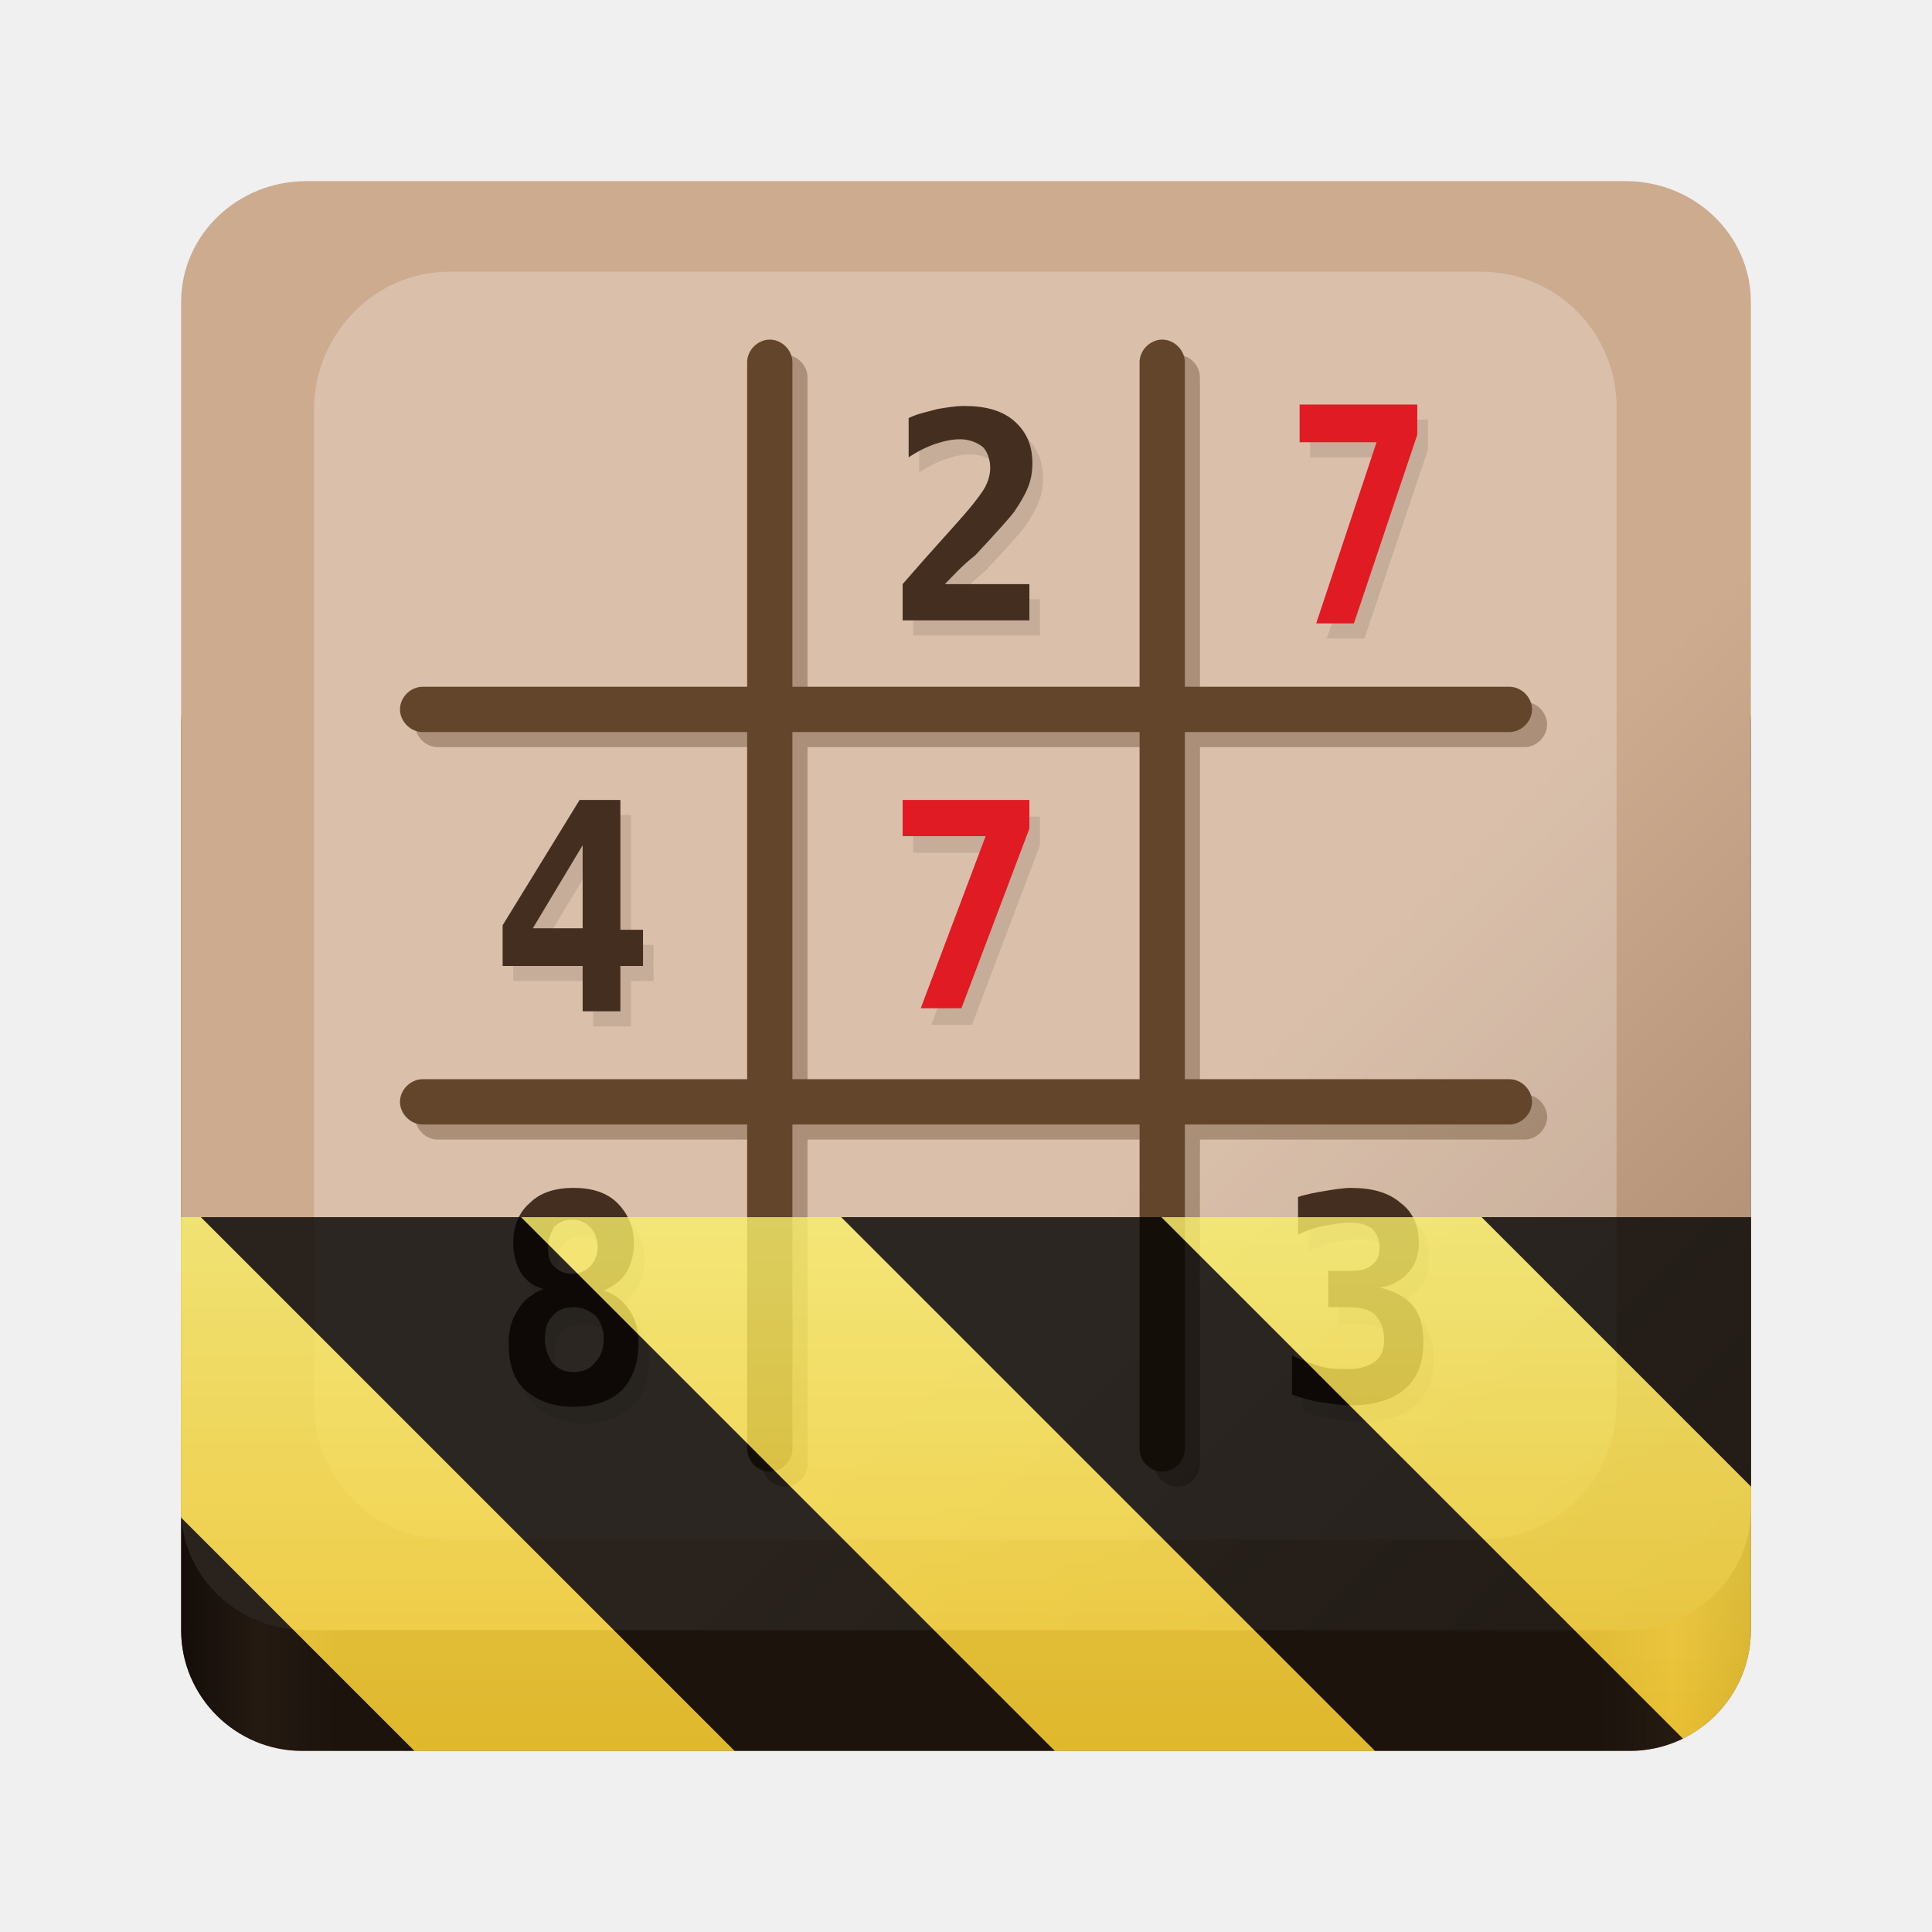
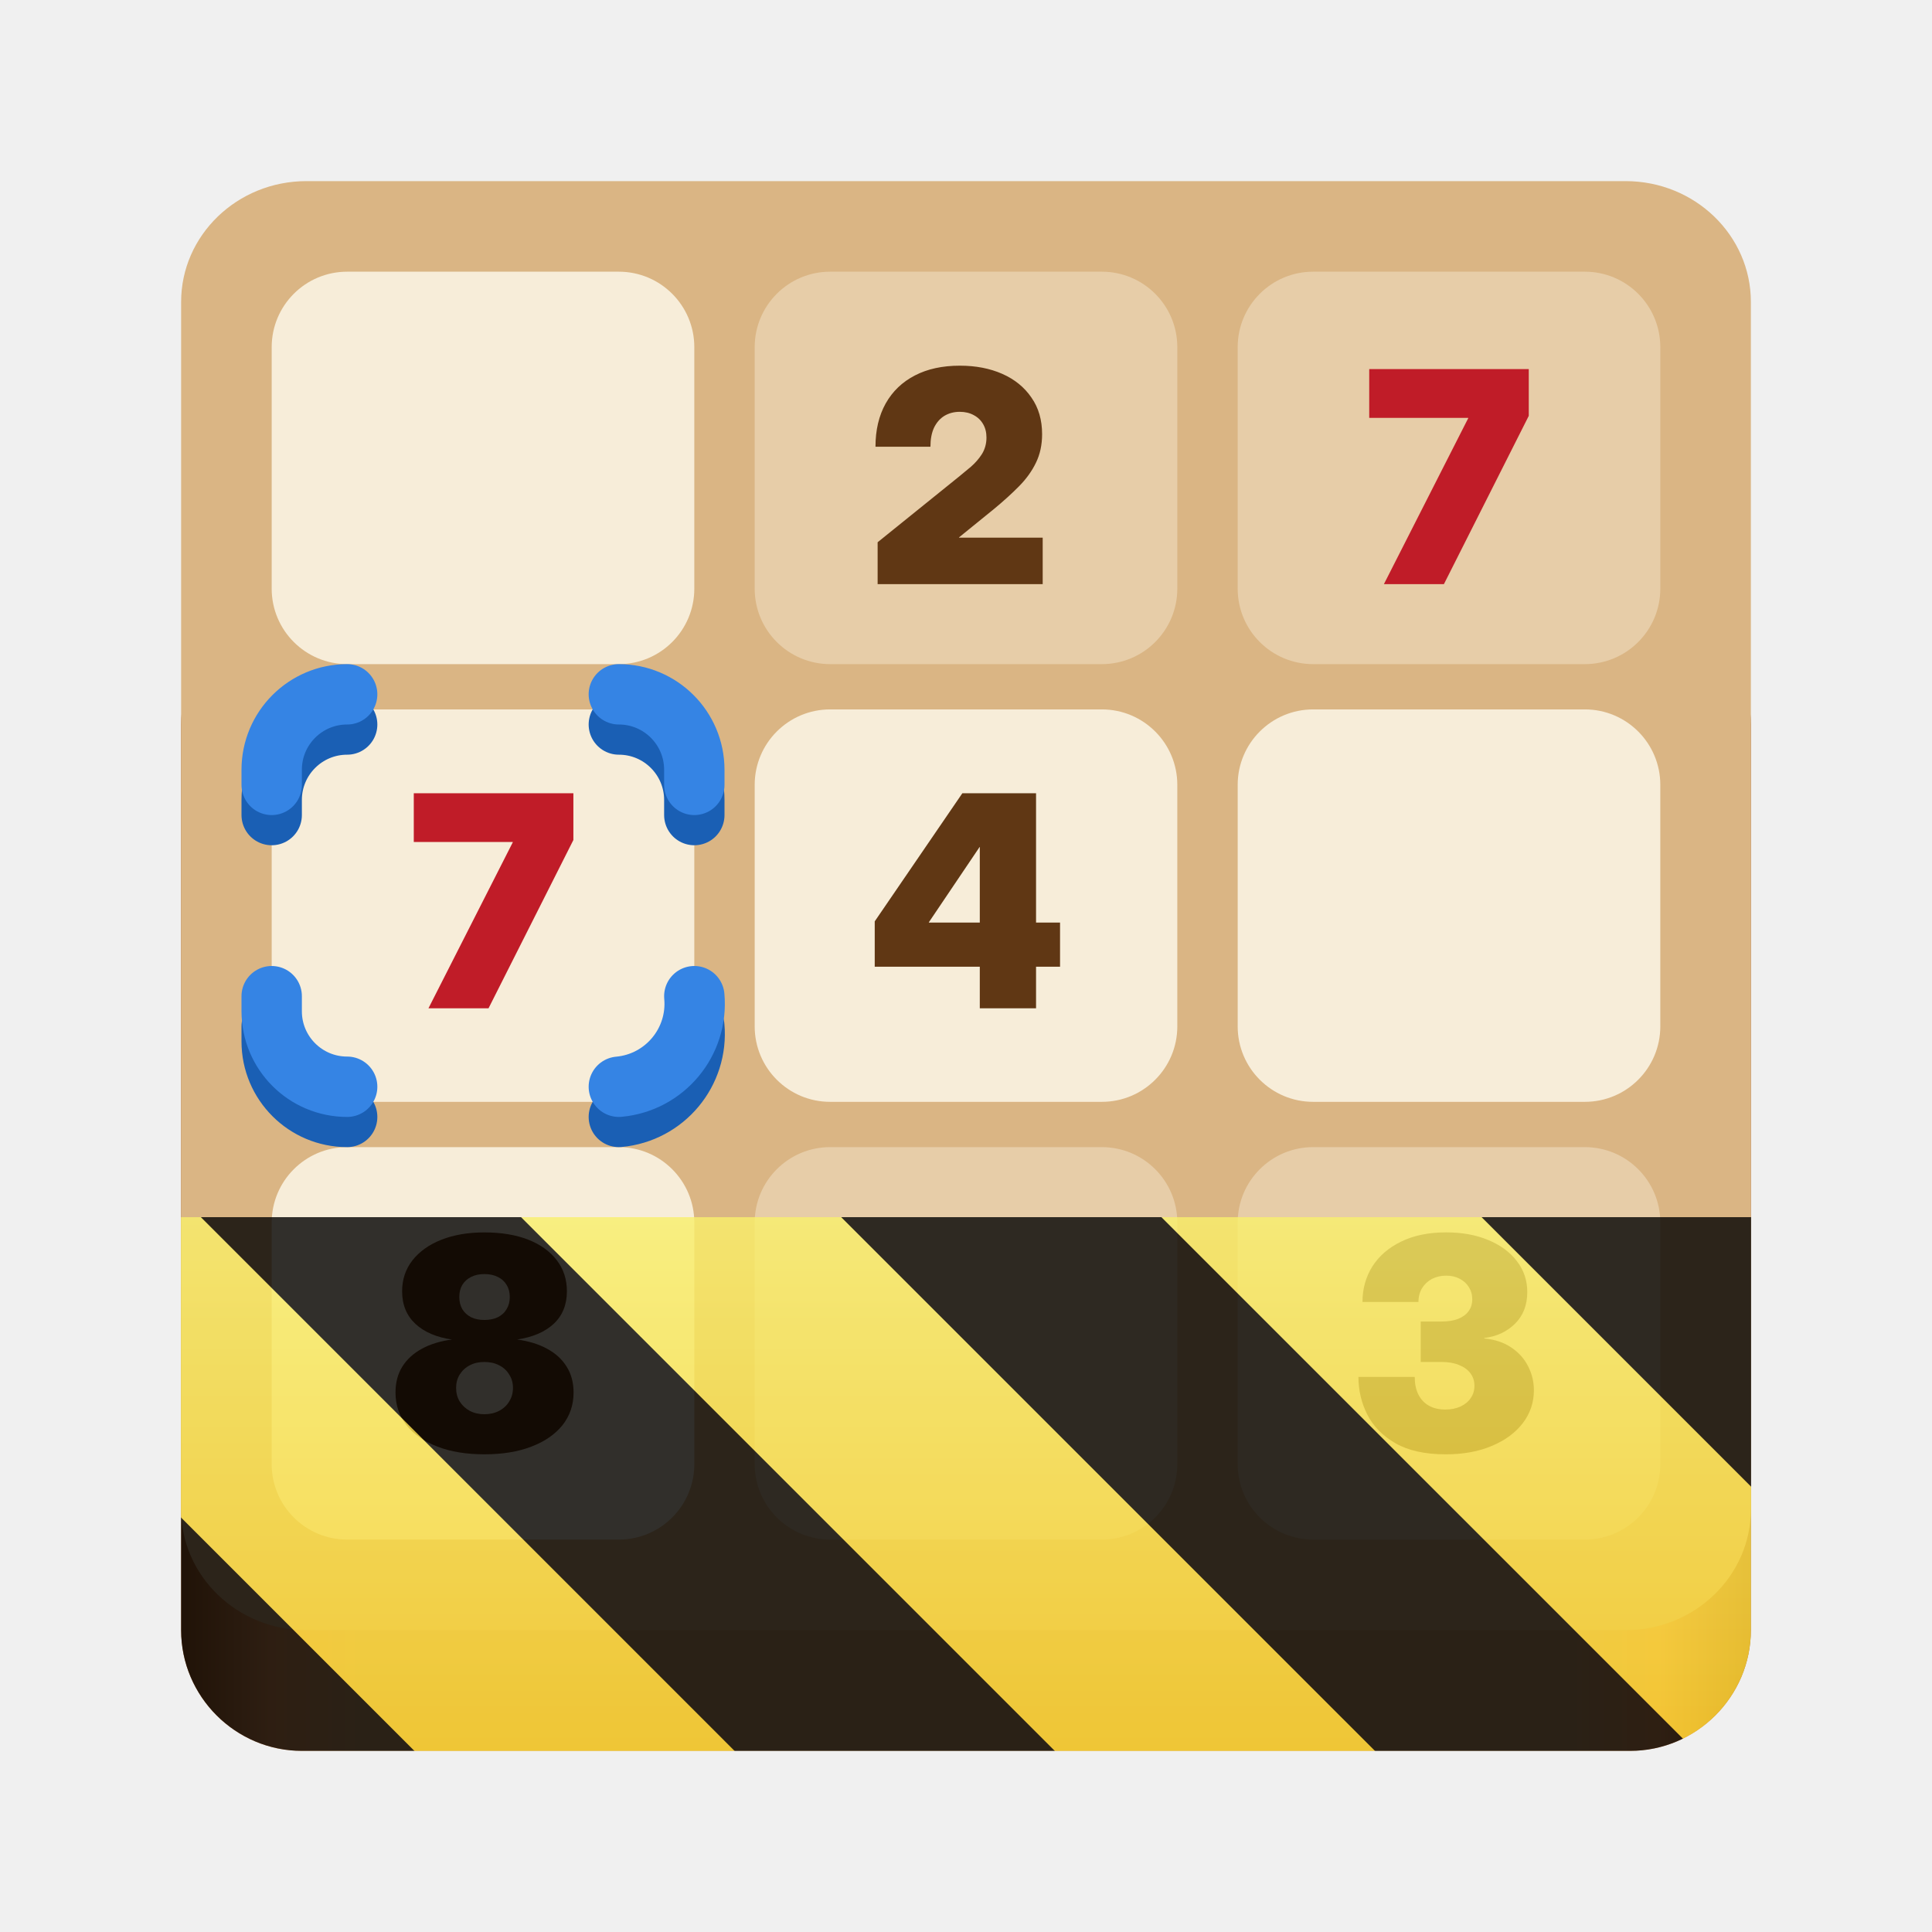
- <svg xmlns="http://www.w3.org/2000/svg" xmlns:xlink="http://www.w3.org/1999/xlink" height="128px" viewBox="0 0 128 128" width="128px">
-   <defs>
-     <filter id="a" height="100%" width="100%" x="0%" y="0%">
-       <feColorMatrix color-interpolation-filters="sRGB" values="0 0 0 0 1 0 0 0 0 1 0 0 0 0 1 0 0 0 1 0" />
-     </filter>
-     <linearGradient id="b" gradientTransform="matrix(0.2156 0 0 -0.3289 -389.748 -451.1336)" gradientUnits="userSpaceOnUse" x1="1863.713" x2="2346.175" y1="-1608.566" y2="-1608.566">
-       <stop offset="0" stop-color="#63402c" />
-       <stop offset="0.05" stop-color="#b5835a" />
-       <stop offset="0.1" stop-color="#865e3c" />
-       <stop offset="0.9" stop-color="#865e3c" />
-       <stop offset="0.95" stop-color="#b5835a" />
-       <stop offset="1" stop-color="#63402c" />
-     </linearGradient>
-     <linearGradient id="c" gradientUnits="userSpaceOnUse" x1="16.387" x2="111.613" y1="12.387" y2="107.613">
-       <stop offset="0.654" stop-color="#cdab8f" />
-       <stop offset="1" stop-color="#a9876e" />
-     </linearGradient>
-     <mask id="d">
-       <g filter="url(#a)">
-         <rect fill-opacity="0.25" height="153.6" width="153.6" x="-12.8" y="-12.8" />
-       </g>
-     </mask>
-     <mask id="e">
-       <g filter="url(#a)">
-         <rect fill-opacity="0.4" height="153.6" width="153.6" x="-12.8" y="-12.8" />
-       </g>
-     </mask>
-     <mask id="f">
-       <g filter="url(#a)">
-         <rect fill-opacity="0.1" height="153.6" width="153.6" x="-12.8" y="-12.8" />
-       </g>
-     </mask>
-     <clipPath id="g">
-       <path d="m 0 0 h 128 v 128 h -128 z m 0 0" />
-     </clipPath>
-     <mask id="h">
-       <g filter="url(#a)">
-         <rect fill-opacity="0.25" height="221.184" width="221.184" x="-46.592" y="-46.592" />
-       </g>
-     </mask>
-     <clipPath id="i">
-       <rect height="152" width="192" />
-     </clipPath>
-     <g id="j" clip-path="url(#i)">
-       <path d="m 37.801 34 h 68.301 c 5 0 9 4 9 9 v 66 c 0 5 -4 9 -9 9 h -68.301 c -5 0 -9 -4 -9 -9 v -66 c 0.098 -5 4.098 -9 9 -9 z m 0 0" fill="#ffffff" />
-     </g>
-     <mask id="k">
-       <g filter="url(#a)">
-         <rect fill-opacity="0.4" height="221.184" width="221.184" x="-46.592" y="-46.592" />
-       </g>
-     </mask>
-     <clipPath id="l">
-       <rect height="152" width="192" />
-     </clipPath>
-     <g id="m" clip-path="url(#l)">
-       <path d="m 61.5 41 v 72 c 0 0.801 -0.699 1.5 -1.5 1.5 s -1.5 -0.699 -1.5 -1.5 v -72 c 0 -0.801 0.699 -1.5 1.5 -1.5 s 1.5 0.699 1.5 1.5 z m 0 0" fill="#63452c" />
-       <path d="m 87.5 41 v 72 c 0 0.801 -0.699 1.5 -1.5 1.5 s -1.5 -0.699 -1.5 -1.5 v -72 c 0 -0.801 0.699 -1.5 1.5 -1.5 s 1.5 0.699 1.5 1.5 z m 0 0" fill="#63452c" />
-       <path d="m 37 88.5 h 72 c 0.801 0 1.5 0.699 1.5 1.5 s -0.699 1.5 -1.5 1.5 h -72 c -0.801 0 -1.5 -0.699 -1.5 -1.5 s 0.699 -1.5 1.5 -1.5 z m 0 0" fill="#63452c" />
-       <path d="m 37 62.5 h 72 c 0.801 0 1.5 0.699 1.5 1.5 s -0.699 1.5 -1.5 1.5 h -72 c -0.801 0 -1.5 -0.699 -1.5 -1.5 s 0.699 -1.5 1.5 -1.5 z m 0 0" fill="#63452c" />
-     </g>
-     <clipPath id="n">
-       <path d="m 0 0 h 128 v 128 h -128 z m 0 0" />
-     </clipPath>
-     <mask id="o">
-       <g filter="url(#a)">
-         <rect fill-opacity="0.1" height="221.184" width="221.184" x="-46.592" y="-46.592" />
-       </g>
-     </mask>
-     <clipPath id="p">
-       <rect height="152" width="192" />
-     </clipPath>
-     <g id="q" clip-path="url(#p)">
-       <path d="m 68.5 70.102 h 8.398 v 1.898 l -4.5 11.898 h -2.699 l 4.301 -11.398 h -5.5 z m 0 0" fill="#020202" />
-       <path d="m 71.301 55.699 h 5.598 v 2.402 h -8.398 v -2.402 l 1.398 -1.598 c 1.703 -1.902 2.703 -3 3.102 -3.5 s 0.801 -1 1 -1.402 c 0.199 -0.398 0.301 -0.801 0.301 -1.199 c 0 -0.602 -0.199 -1.102 -0.5 -1.398 c -0.402 -0.301 -0.902 -0.5 -1.5 -0.5 c -0.5 0 -1 0.098 -1.602 0.297 c -0.598 0.203 -1.199 0.5 -1.801 0.902 v -2.602 c 0.602 -0.301 1.203 -0.398 1.902 -0.598 c 0.598 -0.102 1.199 -0.203 1.801 -0.203 c 1.398 0 2.5 0.301 3.297 1 c 0.801 0.703 1.203 1.602 1.203 2.801 c 0 0.602 -0.102 1.102 -0.301 1.602 s -0.5 1 -0.902 1.598 c -0.297 0.402 -1.199 1.402 -2.598 2.902 c -1 0.801 -1.602 1.5 -2 1.898 z m 0 0" fill="#020202" />
-       <path d="m 94.801 43.801 h 7.801 v 2 l -4.203 12.5 h -2.5 l 4 -12 h -5.098 z m 0 0" fill="#020202" />
-       <path d="m 47.301 73.102 l -3.301 5.5 h 3.301 z m -0.199 -3.102 h 2.699 v 8.602 h 1.5 v 2.398 h -1.5 v 3 h -2.5 v -3 h -5.301 v -2.699 z m 0 0" fill="#020202" />
-       <path d="m 46.602 103.699 c -0.602 0 -1.102 0.199 -1.402 0.602 c -0.398 0.398 -0.5 0.898 -0.5 1.5 c 0 0.598 0.199 1.199 0.5 1.598 c 0.402 0.402 0.801 0.602 1.402 0.602 c 0.598 0 1.098 -0.199 1.398 -0.602 c 0.398 -0.398 0.602 -0.898 0.602 -1.598 c 0 -0.602 -0.203 -1.102 -0.5 -1.5 c -0.402 -0.402 -0.902 -0.602 -1.5 -0.602 z m -1.902 -1.199 c -0.699 -0.199 -1.199 -0.602 -1.5 -1.102 s -0.5 -1.199 -0.5 -1.898 c 0 -1.199 0.402 -2.102 1.102 -2.699 c 0.699 -0.699 1.699 -1 2.898 -1 s 2.199 0.301 2.902 1 c 0.699 0.699 1.098 1.598 1.098 2.699 c 0 0.699 -0.199 1.398 -0.5 1.898 s -0.801 0.902 -1.5 1.203 c 0.699 0.199 1.301 0.699 1.699 1.297 c 0.402 0.602 0.602 1.301 0.602 2.203 c 0 1.297 -0.398 2.398 -1.102 3.098 c -0.699 0.699 -1.797 1.102 -3.199 1.102 c -1.398 0 -2.398 -0.402 -3.199 -1.102 s -1.102 -1.801 -1.102 -3.098 c 0 -0.902 0.203 -1.602 0.602 -2.203 c 0.398 -0.699 0.898 -1.199 1.699 -1.398 z m 0.301 -2.801 c 0 0.602 0.102 1 0.398 1.301 c 0.301 0.301 0.703 0.5 1.203 0.5 s 0.898 -0.199 1.199 -0.5 s 0.5 -0.801 0.5 -1.301 s -0.199 -1 -0.5 -1.301 c -0.301 -0.297 -0.699 -0.5 -1.199 -0.5 s -0.902 0.203 -1.203 0.5 c -0.297 0.301 -0.398 0.801 -0.398 1.301 z m 0 0" fill="#020202" />
-       <path d="m 98.102 103.699 h -1.402 v -2.398 h 1.402 c 0.699 0 1.199 -0.102 1.5 -0.402 c 0.398 -0.297 0.5 -0.699 0.5 -1.199 s -0.203 -0.898 -0.5 -1.199 c -0.402 -0.301 -0.902 -0.398 -1.5 -0.398 c -0.5 0 -1 0.098 -1.602 0.199 c -0.602 0.098 -1.199 0.301 -1.801 0.598 v -2.5 c 0.602 -0.199 1.199 -0.297 1.801 -0.398 s 1.199 -0.199 1.699 -0.199 c 1.402 0 2.5 0.301 3.301 1 c 0.801 0.598 1.199 1.5 1.199 2.598 c 0 0.801 -0.199 1.5 -0.699 2 c -0.398 0.5 -1.102 0.902 -1.898 1 c 0.898 0.203 1.699 0.602 2.199 1.203 c 0.398 0.598 0.699 1.398 0.699 2.398 c 0 1.398 -0.398 2.398 -1.199 3.102 c -0.801 0.699 -2 1.098 -3.602 1.098 c -0.699 0 -1.301 -0.098 -2 -0.199 c -0.598 -0.102 -1.301 -0.301 -1.898 -0.5 v -2.602 c 0.598 0.301 1.199 0.5 1.801 0.703 c 0.598 0.199 1.297 0.199 2 0.199 c 0.699 0 1.297 -0.199 1.699 -0.5 c 0.398 -0.301 0.598 -0.801 0.598 -1.402 c 0 -0.699 -0.199 -1.297 -0.598 -1.699 c -0.402 -0.301 -1 -0.5 -1.699 -0.5 z m 0 0" fill="#020202" />
-     </g>
-     <clipPath id="r">
-       <rect height="128" width="128" />
-     </clipPath>
-     <clipPath id="s">
-       <rect height="128" width="128" />
-     </clipPath>
-     <mask id="t">
-       <g filter="url(#a)">
-         <g clip-path="url(#s)" filter="url(#a)">
-           <g clip-path="url(#r)">
-             <path d="m 20 40 h 88 c 4.398 0 8 3.602 8 8 v 60 c 0 4.398 -3.602 8 -8 8 h -88 c -4.398 0 -8 -3.602 -8 -8 v -60 c 0 -4.398 3.602 -8 8 -8 z m 0 0" fill="url(#b)" />
-             <path d="m 20.301 12 h 87.398 c 4.602 0 8.301 3.602 8.301 8 v 80 c 0 4.398 -3.699 8 -8.301 8 h -87.398 c -4.602 0 -8.301 -3.602 -8.301 -8 v -80 c 0 -4.398 3.699 -8 8.301 -8 z m 0 0" fill="url(#c)" />
-             <g clip-path="url(#g)">
-               <g mask="url(#h)">
-                 <use transform="matrix(1 0 0 1 -8 -16)" xlink:href="#j" />
-               </g>
-               <g mask="url(#k)">
-                 <use transform="matrix(1 0 0 1 -8 -16)" xlink:href="#m" />
-               </g>
-             </g>
-             <path d="m 52.5 24 v 72 c 0 0.801 -0.699 1.5 -1.5 1.5 s -1.5 -0.699 -1.5 -1.5 v -72 c 0 -0.801 0.699 -1.5 1.5 -1.5 s 1.5 0.699 1.5 1.5 z m 0 0" fill="#63452c" />
-             <path d="m 78.5 24 v 72 c 0 0.801 -0.699 1.5 -1.5 1.5 s -1.5 -0.699 -1.5 -1.5 v -72 c 0 -0.801 0.699 -1.5 1.5 -1.5 s 1.5 0.699 1.5 1.5 z m 0 0" fill="#63452c" />
-             <path d="m 28 71.5 h 72 c 0.801 0 1.5 0.699 1.5 1.5 s -0.699 1.5 -1.5 1.5 h -72 c -0.801 0 -1.5 -0.699 -1.5 -1.5 s 0.699 -1.5 1.5 -1.5 z m 0 0" fill="#63452c" />
-             <path d="m 28 45.5 h 72 c 0.801 0 1.5 0.699 1.5 1.5 s -0.699 1.5 -1.5 1.5 h -72 c -0.801 0 -1.5 -0.699 -1.5 -1.5 s 0.699 -1.5 1.5 -1.5 z m 0 0" fill="#63452c" />
-             <g clip-path="url(#n)">
-               <g mask="url(#o)">
-                 <use transform="matrix(1 0 0 1 -8 -16)" xlink:href="#q" />
-               </g>
-             </g>
-             <path d="m 59.801 53 h 8.398 v 1.898 l -4.5 11.902 h -2.699 l 4.301 -11.402 h -5.5 z m 0 0" fill="#e01b24" />
-             <path d="m 86.102 26.801 h 7.797 v 2 l -4.199 12.5 h -2.5 l 4 -12 h -5.098 z m 0 0" fill="#e01b24" />
-             <path d="m 62.602 38.699 h 5.598 v 2.402 h -8.398 v -2.402 l 1.398 -1.598 c 1.699 -1.902 2.699 -3 3.102 -3.5 c 0.398 -0.5 0.801 -1 1 -1.402 c 0.199 -0.398 0.301 -0.801 0.301 -1.199 c 0 -0.602 -0.203 -1.102 -0.5 -1.398 c -0.402 -0.301 -0.902 -0.5 -1.5 -0.5 c -0.5 0 -1 0.098 -1.602 0.297 c -0.602 0.203 -1.199 0.5 -1.801 0.902 v -2.602 c 0.602 -0.301 1.199 -0.398 1.902 -0.598 c 0.598 -0.102 1.199 -0.203 1.797 -0.203 c 1.402 0 2.5 0.301 3.301 1 c 0.801 0.703 1.199 1.602 1.199 2.801 c 0 0.602 -0.098 1.102 -0.297 1.602 c -0.203 0.5 -0.5 1 -0.902 1.598 c -0.301 0.402 -1.199 1.402 -2.598 2.902 c -0.902 0.699 -1.5 1.398 -2 1.898 z m 0 0" fill="#442e1f" />
-             <path d="m 38.602 56 l -3.301 5.5 h 3.301 z m -0.203 -3 h 2.703 v 8.602 h 1.5 v 2.398 h -1.5 v 3 h -2.5 v -3 h -5.301 v -2.699 z m 0 0" fill="#442e1f" />
-             <path d="m 38 86.602 c -0.602 0 -1.102 0.199 -1.398 0.598 c -0.402 0.402 -0.5 0.902 -0.5 1.5 c 0 0.602 0.199 1.199 0.5 1.602 c 0.398 0.398 0.797 0.598 1.398 0.598 s 1.102 -0.199 1.398 -0.598 c 0.402 -0.402 0.602 -0.902 0.602 -1.602 c 0 -0.598 -0.199 -1.098 -0.5 -1.5 c -0.5 -0.398 -0.898 -0.598 -1.5 -0.598 z m -2 -1.203 c -0.699 -0.199 -1.199 -0.598 -1.5 -1.098 s -0.5 -1.199 -0.5 -1.902 c 0 -1.199 0.398 -2.098 1.102 -2.699 c 0.699 -0.699 1.699 -1 2.898 -1 s 2.199 0.301 2.898 1 c 0.703 0.699 1.102 1.602 1.102 2.699 c 0 0.703 -0.199 1.402 -0.5 1.902 s -0.801 0.898 -1.5 1.199 c 0.699 0.199 1.301 0.699 1.699 1.301 c 0.402 0.598 0.602 1.301 0.602 2.199 c 0 1.301 -0.402 2.398 -1.102 3.102 c -0.699 0.699 -1.801 1.098 -3.199 1.098 s -2.398 -0.398 -3.199 -1.098 c -0.801 -0.703 -1.102 -1.801 -1.102 -3.102 c 0 -0.898 0.199 -1.602 0.602 -2.199 c 0.398 -0.699 1 -1.102 1.699 -1.402 z m 0.301 -2.797 c 0 0.598 0.098 1 0.398 1.297 c 0.301 0.301 0.699 0.5 1.199 0.5 s 0.902 -0.199 1.203 -0.5 c 0.297 -0.297 0.5 -0.797 0.5 -1.297 s -0.203 -1 -0.5 -1.301 c -0.301 -0.301 -0.703 -0.5 -1.203 -0.5 s -0.898 0.199 -1.199 0.5 c -0.199 0.398 -0.398 0.801 -0.398 1.301 z m 0 0" fill="#442e1f" />
-             <path d="m 89.398 86.602 h -1.398 v -2.402 h 1.398 c 0.703 0 1.203 -0.098 1.5 -0.398 c 0.402 -0.301 0.5 -0.699 0.5 -1.199 s -0.199 -0.902 -0.5 -1.203 c -0.398 -0.297 -0.898 -0.398 -1.5 -0.398 c -0.5 0 -1 0.102 -1.598 0.199 c -0.602 0.102 -1.199 0.301 -1.801 0.602 v -2.5 c 0.602 -0.199 1.199 -0.301 1.801 -0.402 c 0.598 -0.098 1.199 -0.199 1.699 -0.199 c 1.398 0 2.5 0.301 3.301 1 c 0.801 0.602 1.199 1.5 1.199 2.602 c 0 0.801 -0.199 1.5 -0.699 2 c -0.402 0.5 -1.102 0.898 -1.902 1 c 0.902 0.199 1.703 0.598 2.203 1.199 s 0.699 1.398 0.699 2.398 c 0 1.402 -0.402 2.402 -1.199 3.102 c -0.801 0.699 -2 1.102 -3.602 1.102 c -0.699 0 -1.301 -0.102 -2 -0.203 c -0.602 -0.098 -1.301 -0.297 -1.898 -0.5 v -2.598 c 0.598 0.301 1.199 0.5 1.797 0.699 c 0.602 0.199 1.301 0.199 2 0.199 c 0.703 0 1.301 -0.199 1.703 -0.5 c 0.398 -0.301 0.598 -0.801 0.598 -1.398 c 0 -0.699 -0.199 -1.301 -0.598 -1.699 c -0.301 -0.301 -0.902 -0.5 -1.703 -0.5 z m 0 0" fill="#442e1f" />
-           </g>
+ <svg xmlns="http://www.w3.org/2000/svg" height="128px" viewBox="0 0 128 128" width="128px">
+   <filter id="a" height="100%" width="100%" x="0%" y="0%">
+     <feColorMatrix color-interpolation-filters="sRGB" values="0 0 0 0 1 0 0 0 0 1 0 0 0 0 1 0 0 0 1 0" />
+   </filter>
+   <linearGradient id="b" gradientUnits="userSpaceOnUse" x1="12" x2="116" y1="96" y2="96">
+     <stop offset="0" stop-color="#a25d25" />
+     <stop offset="0.058" stop-color="#e7985a" />
+     <stop offset="0.115" stop-color="#d3a56e" />
+     <stop offset="0.885" stop-color="#d3a56e" />
+     <stop offset="0.942" stop-color="#e7995a" />
+     <stop offset="1" stop-color="#a05c25" />
+   </linearGradient>
+   <clipPath id="c">
+     <rect height="128" width="128" />
+   </clipPath>
+   <clipPath id="d">
+     <rect height="128" width="128" />
+   </clipPath>
+   <mask id="e">
+     <g filter="url(#a)">
+       <g clip-path="url(#d)" filter="url(#a)">
+         <g clip-path="url(#c)">
+           <path d="m 20 40 h 88 c 4.398 0 8 3.602 8 8 v 60 c 0 4.398 -3.602 8 -8 8 h -88 c -4.398 0 -8 -3.602 -8 -8 v -60 c 0 -4.398 3.602 -8 8 -8 z m 0 0" fill="url(#b)" />
+           <path d="m 20.301 12 h 87.398 c 4.602 0 8.301 3.602 8.301 8 v 80 c 0 4.398 -3.699 8 -8.301 8 h -87.398 c -4.602 0 -8.301 -3.602 -8.301 -8 v -80 c 0 -4.398 3.699 -8 8.301 -8 z m 0 0" fill="#dab584" />
+           <path d="m 23 18 h 18 c 2.762 0 5 2.238 5 5 v 16 c 0 2.762 -2.238 5 -5 5 h -18 c -2.762 0 -5 -2.238 -5 -5 v -16 c 0 -2.762 2.238 -5 5 -5 z m 0 0" fill="#f7edd9" />
+           <path d="m 55 18 h 18 c 2.762 0 5 2.238 5 5 v 16 c 0 2.762 -2.238 5 -5 5 h -18 c -2.762 0 -5 -2.238 -5 -5 v -16 c 0 -2.762 2.238 -5 5 -5 z m 0 0" fill="#e7cda8" />
+           <path d="m 23 47 h 18 c 2.762 0 5 2.238 5 5 v 16 c 0 2.762 -2.238 5 -5 5 h -18 c -2.762 0 -5 -2.238 -5 -5 v -16 c 0 -2.762 2.238 -5 5 -5 z m 0 0" fill="#f7edd9" />
+           <path d="m 55 47 h 18 c 2.762 0 5 2.238 5 5 v 16 c 0 2.762 -2.238 5 -5 5 h -18 c -2.762 0 -5 -2.238 -5 -5 v -16 c 0 -2.762 2.238 -5 5 -5 z m 0 0" fill="#f7edd9" />
+           <path d="m 23 76 h 18 c 2.762 0 5 2.238 5 5 v 16 c 0 2.762 -2.238 5 -5 5 h -18 c -2.762 0 -5 -2.238 -5 -5 v -16 c 0 -2.762 2.238 -5 5 -5 z m 0 0" fill="#f7edd9" />
+           <path d="m 55 76 h 18 c 2.762 0 5 2.238 5 5 v 16 c 0 2.762 -2.238 5 -5 5 h -18 c -2.762 0 -5 -2.238 -5 -5 v -16 c 0 -2.762 2.238 -5 5 -5 z m 0 0" fill="#e7cda8" />
+           <path d="m 87 18 h 18 c 2.762 0 5 2.238 5 5 v 16 c 0 2.762 -2.238 5 -5 5 h -18 c -2.762 0 -5 -2.238 -5 -5 v -16 c 0 -2.762 2.238 -5 5 -5 z m 0 0" fill="#e7cda8" />
+           <path d="m 87 47 h 18 c 2.762 0 5 2.238 5 5 v 16 c 0 2.762 -2.238 5 -5 5 h -18 c -2.762 0 -5 -2.238 -5 -5 v -16 c 0 -2.762 2.238 -5 5 -5 z m 0 0" fill="#f7edd9" />
+           <path d="m 87 76 h 18 c 2.762 0 5 2.238 5 5 v 16 c 0 2.762 -2.238 5 -5 5 h -18 c -2.762 0 -5 -2.238 -5 -5 v -16 c 0 -2.762 2.238 -5 5 -5 z m 0 0" fill="#e7cda8" />
+           <path d="m 58.145 38.699 v -2.773 l 5.355 -4.32 c 0.266 -0.215 0.543 -0.445 0.832 -0.688 c 0.285 -0.25 0.527 -0.527 0.727 -0.84 c 0.195 -0.32 0.297 -0.684 0.297 -1.09 c 0 -0.34 -0.074 -0.637 -0.223 -0.891 c -0.145 -0.254 -0.352 -0.453 -0.621 -0.594 c -0.262 -0.145 -0.57 -0.219 -0.926 -0.219 c -0.383 0 -0.719 0.09 -1.016 0.266 c -0.293 0.18 -0.52 0.441 -0.688 0.785 c -0.16 0.344 -0.238 0.766 -0.238 1.262 h -3.641 c 0 -1.109 0.227 -2.062 0.676 -2.867 c 0.453 -0.805 1.098 -1.422 1.934 -1.855 c 0.836 -0.434 1.828 -0.648 2.98 -0.648 c 1.055 0 1.988 0.18 2.812 0.543 c 0.82 0.363 1.465 0.887 1.93 1.57 c 0.473 0.676 0.707 1.484 0.707 2.426 c 0 0.707 -0.137 1.34 -0.41 1.895 c -0.266 0.555 -0.645 1.078 -1.129 1.566 c -0.477 0.484 -1.031 0.984 -1.66 1.504 l -2.305 1.871 v 0.02 h 5.543 v 3.078 z m 0 0" fill="#603714" />
+           <path d="m 91.688 38.699 l 5.586 -10.992 v -0.02 h -6.559 v -3.234 h 10.57 v 3.098 l -5.621 11.148 z m 0 0" fill="#c01c28" />
+           <path d="m 28.387 66.801 l 5.586 -10.996 v -0.02 h -6.559 v -3.23 h 10.574 v 3.098 l -5.621 11.148 z m 0 0" fill="#c01c28" />
+           <path d="m 57.953 64.047 v -3.004 l 5.805 -8.488 h 2.512 v 3.559 h -1.367 l -3.363 4.988 v 0.02 h 8.691 v 2.926 z m 6.961 2.754 v -14.246 h 3.727 v 14.246 z m 0 0" fill="#603714" />
+           <path d="m 32.09 96.352 c -1.184 0 -2.219 -0.168 -3.105 -0.508 c -0.879 -0.336 -1.566 -0.812 -2.055 -1.422 c -0.484 -0.621 -0.727 -1.34 -0.727 -2.16 c 0 -0.66 0.148 -1.23 0.449 -1.715 c 0.305 -0.488 0.738 -0.887 1.301 -1.191 c 0.566 -0.309 1.238 -0.512 2.016 -0.613 v 0.008 c -1.039 -0.145 -1.855 -0.492 -2.445 -1.039 c -0.59 -0.551 -0.883 -1.27 -0.883 -2.16 c 0 -0.781 0.227 -1.461 0.68 -2.047 c 0.461 -0.586 1.098 -1.043 1.914 -1.367 c 0.82 -0.324 1.773 -0.488 2.855 -0.488 c 1.117 0 2.082 0.16 2.898 0.477 c 0.816 0.32 1.445 0.773 1.895 1.359 c 0.449 0.578 0.676 1.27 0.676 2.066 c 0 0.891 -0.293 1.609 -0.879 2.16 c -0.586 0.539 -1.402 0.887 -2.445 1.039 v -0.008 c 0.777 0.102 1.445 0.305 2.008 0.613 c 0.566 0.305 1 0.703 1.301 1.191 c 0.305 0.484 0.457 1.055 0.457 1.715 c 0 0.82 -0.246 1.539 -0.734 2.16 c -0.492 0.609 -1.18 1.086 -2.066 1.422 c -0.879 0.34 -1.914 0.508 -3.109 0.508 z m 0 -2.656 c 0.363 0 0.691 -0.074 0.977 -0.223 c 0.289 -0.152 0.512 -0.359 0.668 -0.621 c 0.168 -0.266 0.25 -0.566 0.25 -0.898 c 0 -0.336 -0.082 -0.633 -0.25 -0.887 c -0.156 -0.262 -0.379 -0.469 -0.668 -0.613 c -0.281 -0.148 -0.605 -0.219 -0.977 -0.219 c -0.363 0 -0.684 0.07 -0.965 0.219 c -0.281 0.145 -0.504 0.352 -0.668 0.613 c -0.16 0.254 -0.238 0.551 -0.238 0.887 c 0 0.34 0.078 0.637 0.238 0.898 c 0.164 0.262 0.387 0.469 0.668 0.621 c 0.281 0.148 0.602 0.223 0.965 0.223 z m 0 -6.246 c 0.348 0 0.641 -0.059 0.891 -0.18 c 0.254 -0.129 0.449 -0.305 0.582 -0.535 c 0.141 -0.23 0.211 -0.496 0.211 -0.805 c 0 -0.312 -0.07 -0.578 -0.211 -0.801 c -0.133 -0.23 -0.328 -0.406 -0.582 -0.527 c -0.25 -0.129 -0.543 -0.191 -0.891 -0.191 c -0.336 0 -0.629 0.062 -0.879 0.191 c -0.246 0.121 -0.441 0.297 -0.582 0.527 c -0.133 0.223 -0.199 0.488 -0.199 0.801 c 0 0.309 0.066 0.574 0.199 0.805 c 0.141 0.23 0.336 0.406 0.582 0.535 c 0.25 0.121 0.543 0.18 0.879 0.18 z m 0 0" fill="#603714" />
+           <path d="m 95.773 96.352 c -1.355 0 -2.461 -0.242 -3.309 -0.727 s -1.469 -1.113 -1.871 -1.895 c -0.395 -0.781 -0.594 -1.617 -0.594 -2.504 h 3.73 c 0 0.445 0.078 0.832 0.238 1.156 c 0.164 0.328 0.398 0.574 0.695 0.746 c 0.309 0.172 0.672 0.258 1.09 0.258 c 0.383 0 0.719 -0.066 1.004 -0.199 c 0.293 -0.133 0.52 -0.32 0.68 -0.555 c 0.168 -0.242 0.25 -0.516 0.25 -0.82 c 0 -0.32 -0.09 -0.598 -0.27 -0.832 c -0.176 -0.238 -0.43 -0.418 -0.754 -0.547 c -0.324 -0.133 -0.711 -0.199 -1.156 -0.199 h -1.379 v -2.68 h 1.379 c 0.426 0 0.789 -0.055 1.09 -0.172 c 0.305 -0.121 0.539 -0.289 0.695 -0.504 c 0.168 -0.223 0.25 -0.488 0.25 -0.793 c 0 -0.309 -0.078 -0.578 -0.23 -0.816 c -0.145 -0.234 -0.348 -0.418 -0.609 -0.551 c -0.258 -0.137 -0.551 -0.203 -0.891 -0.203 c -0.352 0 -0.664 0.074 -0.945 0.219 c -0.273 0.148 -0.492 0.352 -0.652 0.613 c -0.156 0.262 -0.238 0.562 -0.238 0.91 h -3.707 c 0 -0.875 0.219 -1.66 0.656 -2.355 c 0.441 -0.691 1.074 -1.242 1.902 -1.641 c 0.832 -0.41 1.824 -0.613 2.984 -0.613 c 1.051 0 1.984 0.168 2.793 0.508 c 0.809 0.336 1.438 0.801 1.891 1.395 c 0.461 0.594 0.691 1.277 0.691 2.055 c 0 0.867 -0.277 1.57 -0.824 2.105 c -0.543 0.527 -1.219 0.84 -2.027 0.934 v 0.031 c 0.715 0.07 1.312 0.27 1.797 0.602 c 0.492 0.332 0.863 0.746 1.109 1.242 c 0.254 0.492 0.383 1.02 0.383 1.586 c 0 0.812 -0.246 1.539 -0.734 2.18 c -0.492 0.641 -1.176 1.145 -2.059 1.512 c -0.871 0.371 -1.891 0.555 -3.059 0.555 z m 0 0" fill="#603714" />
+           <path d="m 74 216 c 2.762 0 5 2.238 5 5 v 1" fill="none" stroke="#1a5fb4" stroke-linecap="round" stroke-linejoin="round" stroke-width="4" transform="matrix(1 0 0 1 -33 -168)" />
+           <path d="m 74 216 c 2.762 0 5 2.238 5 5 v 1" fill="none" stroke="#1a5fb4" stroke-linecap="round" stroke-linejoin="round" stroke-width="4" transform="matrix(-1 0 0 1 97 -168)" />
+           <path d="m 74 216 c 3.039 0.277 5.277 2.961 5 6" fill="none" stroke="#1a5fb4" stroke-linecap="round" stroke-linejoin="round" stroke-width="4" transform="matrix(1 0 0 -1 -33 290)" />
+           <path d="m 74 216 c 2.762 0 5 2.238 5 5 v 1" fill="none" stroke="#1a5fb4" stroke-linecap="round" stroke-linejoin="round" stroke-width="4" transform="matrix(-1 0 -0 -1 97 290)" />
+           <path d="m 74 216 c 2.762 0 5 2.238 5 5 v 1" fill="none" stroke="#3584e4" stroke-linecap="round" stroke-linejoin="round" stroke-width="4" transform="matrix(1 0 0 1 -33 -170)" />
+           <path d="m 74 216 c 2.762 0 5 2.238 5 5 v 1" fill="none" stroke="#3584e4" stroke-linecap="round" stroke-linejoin="round" stroke-width="4" transform="matrix(-1 0 0 1 97 -170)" />
+           <path d="m 74 216 c 3.039 0.277 5.277 2.961 5 6" fill="none" stroke="#3584e4" stroke-linecap="round" stroke-linejoin="round" stroke-width="4" transform="matrix(1 0 0 -1 -33 288)" />
+           <path d="m 74 216 c 2.762 0 5 2.238 5 5 v 1" fill="none" stroke="#3584e4" stroke-linecap="round" stroke-linejoin="round" stroke-width="4" transform="matrix(-1 0 -0 -1 97 288)" />
        </g>
      </g>
-     </mask>
-     <mask id="u">
-       <g filter="url(#a)">
-         <rect fill-opacity="0.8" height="184.32" width="184.32" x="-28.16" y="-28.16" />
-       </g>
-     </mask>
-     <linearGradient id="v" gradientTransform="matrix(0 0.37 -0.98462 0 295.385 -30.36)" gradientUnits="userSpaceOnUse" x1="300" x2="428" y1="235" y2="235">
-       <stop offset="0" stop-color="#f9f06b" />
-       <stop offset="1" stop-color="#f5c211" />
-     </linearGradient>
-     <clipPath id="w">
-       <rect height="128" width="128" />
-     </clipPath>
-     <clipPath id="x">
-       <rect height="128" width="128" />
-     </clipPath>
-   </defs>
+     </g>
+   </mask>
+   <mask id="f">
+     <g filter="url(#a)">
+       <rect fill-opacity="0.8" height="184.32" width="184.32" x="-28.16" y="-28.16" />
+     </g>
+   </mask>
+   <linearGradient id="g" gradientTransform="matrix(0 0.37 -0.98462 0 295.385 -30.36)" gradientUnits="userSpaceOnUse" x1="300" x2="428" y1="235" y2="235">
+     <stop offset="0" stop-color="#f9f06b" />
+     <stop offset="1" stop-color="#f5c211" />
+   </linearGradient>
+   <clipPath id="h">
+     <rect height="128" width="128" />
+   </clipPath>
+   <clipPath id="i">
+     <rect height="128" width="128" />
+   </clipPath>
  <path d="m 20 40 h 88 c 4.398 0 8 3.602 8 8 v 60 c 0 4.398 -3.602 8 -8 8 h -88 c -4.398 0 -8 -3.602 -8 -8 v -60 c 0 -4.398 3.602 -8 8 -8 z m 0 0" fill="url(#b)" />
-   <path d="m 20.301 12 h 87.398 c 4.602 0 8.301 3.602 8.301 8 v 80 c 0 4.398 -3.699 8 -8.301 8 h -87.398 c -4.602 0 -8.301 -3.602 -8.301 -8 v -80 c 0 -4.398 3.699 -8 8.301 -8 z m 0 0" fill="url(#c)" />
-   <g mask="url(#d)">
-     <use transform="matrix(1 0 0 1 -8 -16)" xlink:href="#j" />
+   <path d="m 20.301 12 h 87.398 c 4.602 0 8.301 3.602 8.301 8 v 80 c 0 4.398 -3.699 8 -8.301 8 h -87.398 c -4.602 0 -8.301 -3.602 -8.301 -8 v -80 c 0 -4.398 3.699 -8 8.301 -8 z m 0 0" fill="#dab584" />
+   <path d="m 23 18 h 18 c 2.762 0 5 2.238 5 5 v 16 c 0 2.762 -2.238 5 -5 5 h -18 c -2.762 0 -5 -2.238 -5 -5 v -16 c 0 -2.762 2.238 -5 5 -5 z m 0 0" fill="#f7edd9" />
+   <path d="m 55 18 h 18 c 2.762 0 5 2.238 5 5 v 16 c 0 2.762 -2.238 5 -5 5 h -18 c -2.762 0 -5 -2.238 -5 -5 v -16 c 0 -2.762 2.238 -5 5 -5 z m 0 0" fill="#e7cda8" />
+   <path d="m 23 47 h 18 c 2.762 0 5 2.238 5 5 v 16 c 0 2.762 -2.238 5 -5 5 h -18 c -2.762 0 -5 -2.238 -5 -5 v -16 c 0 -2.762 2.238 -5 5 -5 z m 0 0" fill="#f7edd9" />
+   <path d="m 55 47 h 18 c 2.762 0 5 2.238 5 5 v 16 c 0 2.762 -2.238 5 -5 5 h -18 c -2.762 0 -5 -2.238 -5 -5 v -16 c 0 -2.762 2.238 -5 5 -5 z m 0 0" fill="#f7edd9" />
+   <path d="m 23 76 h 18 c 2.762 0 5 2.238 5 5 v 16 c 0 2.762 -2.238 5 -5 5 h -18 c -2.762 0 -5 -2.238 -5 -5 v -16 c 0 -2.762 2.238 -5 5 -5 z m 0 0" fill="#f7edd9" />
+   <path d="m 55 76 h 18 c 2.762 0 5 2.238 5 5 v 16 c 0 2.762 -2.238 5 -5 5 h -18 c -2.762 0 -5 -2.238 -5 -5 v -16 c 0 -2.762 2.238 -5 5 -5 z m 0 0" fill="#e7cda8" />
+   <path d="m 87 18 h 18 c 2.762 0 5 2.238 5 5 v 16 c 0 2.762 -2.238 5 -5 5 h -18 c -2.762 0 -5 -2.238 -5 -5 v -16 c 0 -2.762 2.238 -5 5 -5 z m 0 0" fill="#e7cda8" />
+   <path d="m 87 47 h 18 c 2.762 0 5 2.238 5 5 v 16 c 0 2.762 -2.238 5 -5 5 h -18 c -2.762 0 -5 -2.238 -5 -5 v -16 c 0 -2.762 2.238 -5 5 -5 z m 0 0" fill="#f7edd9" />
+   <path d="m 87 76 h 18 c 2.762 0 5 2.238 5 5 v 16 c 0 2.762 -2.238 5 -5 5 h -18 c -2.762 0 -5 -2.238 -5 -5 v -16 c 0 -2.762 2.238 -5 5 -5 z m 0 0" fill="#e7cda8" />
+   <path d="m 58.145 38.699 v -2.773 l 5.355 -4.32 c 0.266 -0.215 0.543 -0.445 0.832 -0.688 c 0.285 -0.25 0.527 -0.527 0.727 -0.84 c 0.195 -0.32 0.297 -0.684 0.297 -1.09 c 0 -0.34 -0.074 -0.637 -0.223 -0.891 c -0.145 -0.254 -0.352 -0.453 -0.621 -0.594 c -0.262 -0.145 -0.57 -0.219 -0.926 -0.219 c -0.383 0 -0.719 0.09 -1.016 0.266 c -0.293 0.18 -0.52 0.441 -0.688 0.785 c -0.16 0.344 -0.238 0.766 -0.238 1.262 h -3.641 c 0 -1.109 0.227 -2.062 0.676 -2.867 c 0.453 -0.805 1.098 -1.422 1.934 -1.855 c 0.836 -0.434 1.828 -0.648 2.98 -0.648 c 1.055 0 1.988 0.18 2.812 0.543 c 0.82 0.363 1.465 0.887 1.93 1.57 c 0.473 0.676 0.707 1.484 0.707 2.426 c 0 0.707 -0.137 1.34 -0.41 1.895 c -0.266 0.555 -0.645 1.078 -1.129 1.566 c -0.477 0.484 -1.031 0.984 -1.66 1.504 l -2.305 1.871 v 0.02 h 5.543 v 3.078 z m 0 0" fill="#603714" />
+   <path d="m 91.688 38.699 l 5.586 -10.992 v -0.02 h -6.559 v -3.234 h 10.57 v 3.098 l -5.621 11.148 z m 0 0" fill="#c01c28" />
+   <path d="m 28.387 66.801 l 5.586 -10.996 v -0.02 h -6.559 v -3.23 h 10.574 v 3.098 l -5.621 11.148 z m 0 0" fill="#c01c28" />
+   <path d="m 57.953 64.047 v -3.004 l 5.805 -8.488 h 2.512 v 3.559 h -1.367 l -3.363 4.988 v 0.02 h 8.691 v 2.926 z m 6.961 2.754 v -14.246 h 3.727 v 14.246 z m 0 0" fill="#603714" />
+   <path d="m 32.09 96.352 c -1.184 0 -2.219 -0.168 -3.105 -0.508 c -0.879 -0.336 -1.566 -0.812 -2.055 -1.422 c -0.484 -0.621 -0.727 -1.34 -0.727 -2.16 c 0 -0.66 0.148 -1.23 0.449 -1.715 c 0.305 -0.488 0.738 -0.887 1.301 -1.191 c 0.566 -0.309 1.238 -0.512 2.016 -0.613 v 0.008 c -1.039 -0.145 -1.855 -0.492 -2.445 -1.039 c -0.59 -0.551 -0.883 -1.27 -0.883 -2.16 c 0 -0.781 0.227 -1.461 0.68 -2.047 c 0.461 -0.586 1.098 -1.043 1.914 -1.367 c 0.82 -0.324 1.773 -0.488 2.855 -0.488 c 1.117 0 2.082 0.16 2.898 0.477 c 0.816 0.32 1.445 0.773 1.895 1.359 c 0.449 0.578 0.676 1.27 0.676 2.066 c 0 0.891 -0.293 1.609 -0.879 2.16 c -0.586 0.539 -1.402 0.887 -2.445 1.039 v -0.008 c 0.777 0.102 1.445 0.305 2.008 0.613 c 0.566 0.305 1 0.703 1.301 1.191 c 0.305 0.484 0.457 1.055 0.457 1.715 c 0 0.82 -0.246 1.539 -0.734 2.16 c -0.492 0.609 -1.18 1.086 -2.066 1.422 c -0.879 0.34 -1.914 0.508 -3.109 0.508 z m 0 -2.656 c 0.363 0 0.691 -0.074 0.977 -0.223 c 0.289 -0.152 0.512 -0.359 0.668 -0.621 c 0.168 -0.266 0.25 -0.566 0.25 -0.898 c 0 -0.336 -0.082 -0.633 -0.25 -0.887 c -0.156 -0.262 -0.379 -0.469 -0.668 -0.613 c -0.281 -0.148 -0.605 -0.219 -0.977 -0.219 c -0.363 0 -0.684 0.07 -0.965 0.219 c -0.281 0.145 -0.504 0.352 -0.668 0.613 c -0.16 0.254 -0.238 0.551 -0.238 0.887 c 0 0.34 0.078 0.637 0.238 0.898 c 0.164 0.262 0.387 0.469 0.668 0.621 c 0.281 0.148 0.602 0.223 0.965 0.223 z m 0 -6.246 c 0.348 0 0.641 -0.059 0.891 -0.18 c 0.254 -0.129 0.449 -0.305 0.582 -0.535 c 0.141 -0.23 0.211 -0.496 0.211 -0.805 c 0 -0.312 -0.07 -0.578 -0.211 -0.801 c -0.133 -0.23 -0.328 -0.406 -0.582 -0.527 c -0.25 -0.129 -0.543 -0.191 -0.891 -0.191 c -0.336 0 -0.629 0.062 -0.879 0.191 c -0.246 0.121 -0.441 0.297 -0.582 0.527 c -0.133 0.223 -0.199 0.488 -0.199 0.801 c 0 0.309 0.066 0.574 0.199 0.805 c 0.141 0.23 0.336 0.406 0.582 0.535 c 0.25 0.121 0.543 0.18 0.879 0.18 z m 0 0" fill="#603714" />
+   <path d="m 95.773 96.352 c -1.355 0 -2.461 -0.242 -3.309 -0.727 s -1.469 -1.113 -1.871 -1.895 c -0.395 -0.781 -0.594 -1.617 -0.594 -2.504 h 3.73 c 0 0.445 0.078 0.832 0.238 1.156 c 0.164 0.328 0.398 0.574 0.695 0.746 c 0.309 0.172 0.672 0.258 1.09 0.258 c 0.383 0 0.719 -0.066 1.004 -0.199 c 0.293 -0.133 0.52 -0.32 0.68 -0.555 c 0.168 -0.242 0.25 -0.516 0.25 -0.82 c 0 -0.32 -0.09 -0.598 -0.27 -0.832 c -0.176 -0.238 -0.43 -0.418 -0.754 -0.547 c -0.324 -0.133 -0.711 -0.199 -1.156 -0.199 h -1.379 v -2.68 h 1.379 c 0.426 0 0.789 -0.055 1.09 -0.172 c 0.305 -0.121 0.539 -0.289 0.695 -0.504 c 0.168 -0.223 0.25 -0.488 0.25 -0.793 c 0 -0.309 -0.078 -0.578 -0.23 -0.816 c -0.145 -0.234 -0.348 -0.418 -0.609 -0.551 c -0.258 -0.137 -0.551 -0.203 -0.891 -0.203 c -0.352 0 -0.664 0.074 -0.945 0.219 c -0.273 0.148 -0.492 0.352 -0.652 0.613 c -0.156 0.262 -0.238 0.562 -0.238 0.91 h -3.707 c 0 -0.875 0.219 -1.66 0.656 -2.355 c 0.441 -0.691 1.074 -1.242 1.902 -1.641 c 0.832 -0.41 1.824 -0.613 2.984 -0.613 c 1.051 0 1.984 0.168 2.793 0.508 c 0.809 0.336 1.438 0.801 1.891 1.395 c 0.461 0.594 0.691 1.277 0.691 2.055 c 0 0.867 -0.277 1.57 -0.824 2.105 c -0.543 0.527 -1.219 0.84 -2.027 0.934 v 0.031 c 0.715 0.07 1.312 0.27 1.797 0.602 c 0.492 0.332 0.863 0.746 1.109 1.242 c 0.254 0.492 0.383 1.02 0.383 1.586 c 0 0.812 -0.246 1.539 -0.734 2.18 c -0.492 0.641 -1.176 1.145 -2.059 1.512 c -0.871 0.371 -1.891 0.555 -3.059 0.555 z m 0 0" fill="#603714" />
+   <g fill="none" stroke-linecap="round" stroke-linejoin="round" stroke-width="4">
+     <path d="m 41 48 c 2.762 0 5 2.238 5 5 v 1" stroke="#1a5fb4" />
+     <path d="m 74 216 c 2.762 0 5 2.238 5 5 v 1" stroke="#1a5fb4" transform="matrix(-1 0 0 1 97 -168)" />
+     <path d="m 74 216 c 3.039 0.277 5.277 2.961 5 6" stroke="#1a5fb4" transform="matrix(1 0 0 -1 -33 290)" />
+     <path d="m 74 216 c 2.762 0 5 2.238 5 5 v 1" stroke="#1a5fb4" transform="matrix(-1 0 -0 -1 97 290)" />
+     <path d="m 41 46 c 2.762 0 5 2.238 5 5 v 1" stroke="#3584e4" />
+     <path d="m 74 216 c 2.762 0 5 2.238 5 5 v 1" stroke="#3584e4" transform="matrix(-1 0 0 1 97 -170)" />
+     <path d="m 74 216 c 3.039 0.277 5.277 2.961 5 6" stroke="#3584e4" transform="matrix(1 0 0 -1 -33 288)" />
+     <path d="m 74 216 c 2.762 0 5 2.238 5 5 v 1" stroke="#3584e4" transform="matrix(-1 0 -0 -1 97 288)" />
  </g>
  <g mask="url(#e)">
-     <use transform="matrix(1 0 0 1 -8 -16)" xlink:href="#m" />
-   </g>
-   <g fill="#63452c">
-     <path d="m 52.5 24 v 72 c 0 0.801 -0.699 1.5 -1.5 1.5 s -1.5 -0.699 -1.5 -1.5 v -72 c 0 -0.801 0.699 -1.5 1.5 -1.5 s 1.5 0.699 1.5 1.5 z m 0 0" />
-     <path d="m 78.5 24 v 72 c 0 0.801 -0.699 1.5 -1.5 1.5 s -1.5 -0.699 -1.5 -1.5 v -72 c 0 -0.801 0.699 -1.5 1.5 -1.5 s 1.5 0.699 1.5 1.5 z m 0 0" />
-     <path d="m 28 71.5 h 72 c 0.801 0 1.5 0.699 1.5 1.5 s -0.699 1.5 -1.5 1.5 h -72 c -0.801 0 -1.5 -0.699 -1.5 -1.5 s 0.699 -1.5 1.5 -1.5 z m 0 0" />
-     <path d="m 28 45.5 h 72 c 0.801 0 1.5 0.699 1.5 1.5 s -0.699 1.5 -1.5 1.5 h -72 c -0.801 0 -1.5 -0.699 -1.5 -1.5 s 0.699 -1.5 1.5 -1.5 z m 0 0" />
-   </g>
-   <g mask="url(#f)">
-     <use transform="matrix(1 0 0 1 -8 -16)" xlink:href="#q" />
-   </g>
-   <path d="m 59.801 53 h 8.398 v 1.898 l -4.5 11.902 h -2.699 l 4.301 -11.402 h -5.5 z m 0 0" fill="#e01b24" />
-   <path d="m 86.102 26.801 h 7.797 v 2 l -4.199 12.5 h -2.5 l 4 -12 h -5.098 z m 0 0" fill="#e01b24" />
-   <path d="m 62.602 38.699 h 5.598 v 2.402 h -8.398 v -2.402 l 1.398 -1.598 c 1.699 -1.902 2.699 -3 3.102 -3.5 c 0.398 -0.5 0.801 -1 1 -1.402 c 0.199 -0.398 0.301 -0.801 0.301 -1.199 c 0 -0.602 -0.203 -1.102 -0.5 -1.398 c -0.402 -0.301 -0.902 -0.5 -1.5 -0.5 c -0.5 0 -1 0.098 -1.602 0.297 c -0.602 0.203 -1.199 0.5 -1.801 0.902 v -2.602 c 0.602 -0.301 1.199 -0.398 1.902 -0.598 c 0.598 -0.102 1.199 -0.203 1.797 -0.203 c 1.402 0 2.5 0.301 3.301 1 c 0.801 0.703 1.199 1.602 1.199 2.801 c 0 0.602 -0.098 1.102 -0.297 1.602 c -0.203 0.5 -0.5 1 -0.902 1.598 c -0.301 0.402 -1.199 1.402 -2.598 2.902 c -0.902 0.699 -1.5 1.398 -2 1.898 z m 0 0" fill="#442e1f" />
-   <path d="m 38.602 56 l -3.301 5.5 h 3.301 z m -0.203 -3 h 2.703 v 8.602 h 1.5 v 2.398 h -1.5 v 3 h -2.5 v -3 h -5.301 v -2.699 z m 0 0" fill="#442e1f" />
-   <path d="m 38 86.602 c -0.602 0 -1.102 0.199 -1.398 0.598 c -0.402 0.402 -0.5 0.902 -0.5 1.5 c 0 0.602 0.199 1.199 0.5 1.602 c 0.398 0.398 0.797 0.598 1.398 0.598 s 1.102 -0.199 1.398 -0.598 c 0.402 -0.402 0.602 -0.902 0.602 -1.602 c 0 -0.598 -0.199 -1.098 -0.5 -1.5 c -0.5 -0.398 -0.898 -0.598 -1.5 -0.598 z m -2 -1.203 c -0.699 -0.199 -1.199 -0.598 -1.5 -1.098 s -0.5 -1.199 -0.5 -1.902 c 0 -1.199 0.398 -2.098 1.102 -2.699 c 0.699 -0.699 1.699 -1 2.898 -1 s 2.199 0.301 2.898 1 c 0.703 0.699 1.102 1.602 1.102 2.699 c 0 0.703 -0.199 1.402 -0.5 1.902 s -0.801 0.898 -1.5 1.199 c 0.699 0.199 1.301 0.699 1.699 1.301 c 0.402 0.598 0.602 1.301 0.602 2.199 c 0 1.301 -0.402 2.398 -1.102 3.102 c -0.699 0.699 -1.801 1.098 -3.199 1.098 s -2.398 -0.398 -3.199 -1.098 c -0.801 -0.703 -1.102 -1.801 -1.102 -3.102 c 0 -0.898 0.199 -1.602 0.602 -2.199 c 0.398 -0.699 1 -1.102 1.699 -1.402 z m 0.301 -2.797 c 0 0.598 0.098 1 0.398 1.297 c 0.301 0.301 0.699 0.5 1.199 0.5 s 0.902 -0.199 1.203 -0.5 c 0.297 -0.297 0.5 -0.797 0.5 -1.297 s -0.203 -1 -0.5 -1.301 c -0.301 -0.301 -0.703 -0.5 -1.203 -0.5 s -0.898 0.199 -1.199 0.5 c -0.199 0.398 -0.398 0.801 -0.398 1.301 z m 0 0" fill="#442e1f" />
-   <path d="m 89.398 86.602 h -1.398 v -2.402 h 1.398 c 0.703 0 1.203 -0.098 1.5 -0.398 c 0.402 -0.301 0.5 -0.699 0.5 -1.199 s -0.199 -0.902 -0.5 -1.203 c -0.398 -0.297 -0.898 -0.398 -1.5 -0.398 c -0.5 0 -1 0.102 -1.598 0.199 c -0.602 0.102 -1.199 0.301 -1.801 0.602 v -2.5 c 0.602 -0.199 1.199 -0.301 1.801 -0.402 c 0.598 -0.098 1.199 -0.199 1.699 -0.199 c 1.398 0 2.5 0.301 3.301 1 c 0.801 0.602 1.199 1.5 1.199 2.602 c 0 0.801 -0.199 1.5 -0.699 2 c -0.402 0.5 -1.102 0.898 -1.902 1 c 0.902 0.199 1.703 0.598 2.203 1.199 s 0.699 1.398 0.699 2.398 c 0 1.402 -0.402 2.402 -1.199 3.102 c -0.801 0.699 -2 1.102 -3.602 1.102 c -0.699 0 -1.301 -0.102 -2 -0.203 c -0.602 -0.098 -1.301 -0.297 -1.898 -0.5 v -2.598 c 0.598 0.301 1.199 0.5 1.797 0.699 c 0.602 0.199 1.301 0.199 2 0.199 c 0.703 0 1.301 -0.199 1.703 -0.5 c 0.398 -0.301 0.598 -0.801 0.598 -1.398 c 0 -0.699 -0.199 -1.301 -0.598 -1.699 c -0.301 -0.301 -0.902 -0.5 -1.703 -0.5 z m 0 0" fill="#442e1f" />
-   <g mask="url(#t)">
-     <g clip-path="url(#x)">
-       <g mask="url(#u)">
-         <g clip-path="url(#w)">
-           <path d="m 128 80.641 v 47.359 h -128 v -47.359 z m 0 0" fill="url(#v)" />
+     <g clip-path="url(#i)">
+       <g mask="url(#f)">
+         <g clip-path="url(#h)">
+           <path d="m 128 80.641 v 47.359 h -128 v -47.359 z m 0 0" fill="url(#g)" />
          <path d="m 13.309 80.641 l 47.355 47.359 h 21.215 l -47.359 -47.359 z m 42.422 0 l 47.363 47.359 h 21.215 l -47.363 -47.359 z m 42.43 0 l 29.84 29.84 v -21.211 l -8.629 -8.629 z m -98.16 7.906 v 21.215 l 18.238 18.238 h 21.215 z m 0 0" />
        </g>
      </g>
    </g>
  </g>
</svg>
